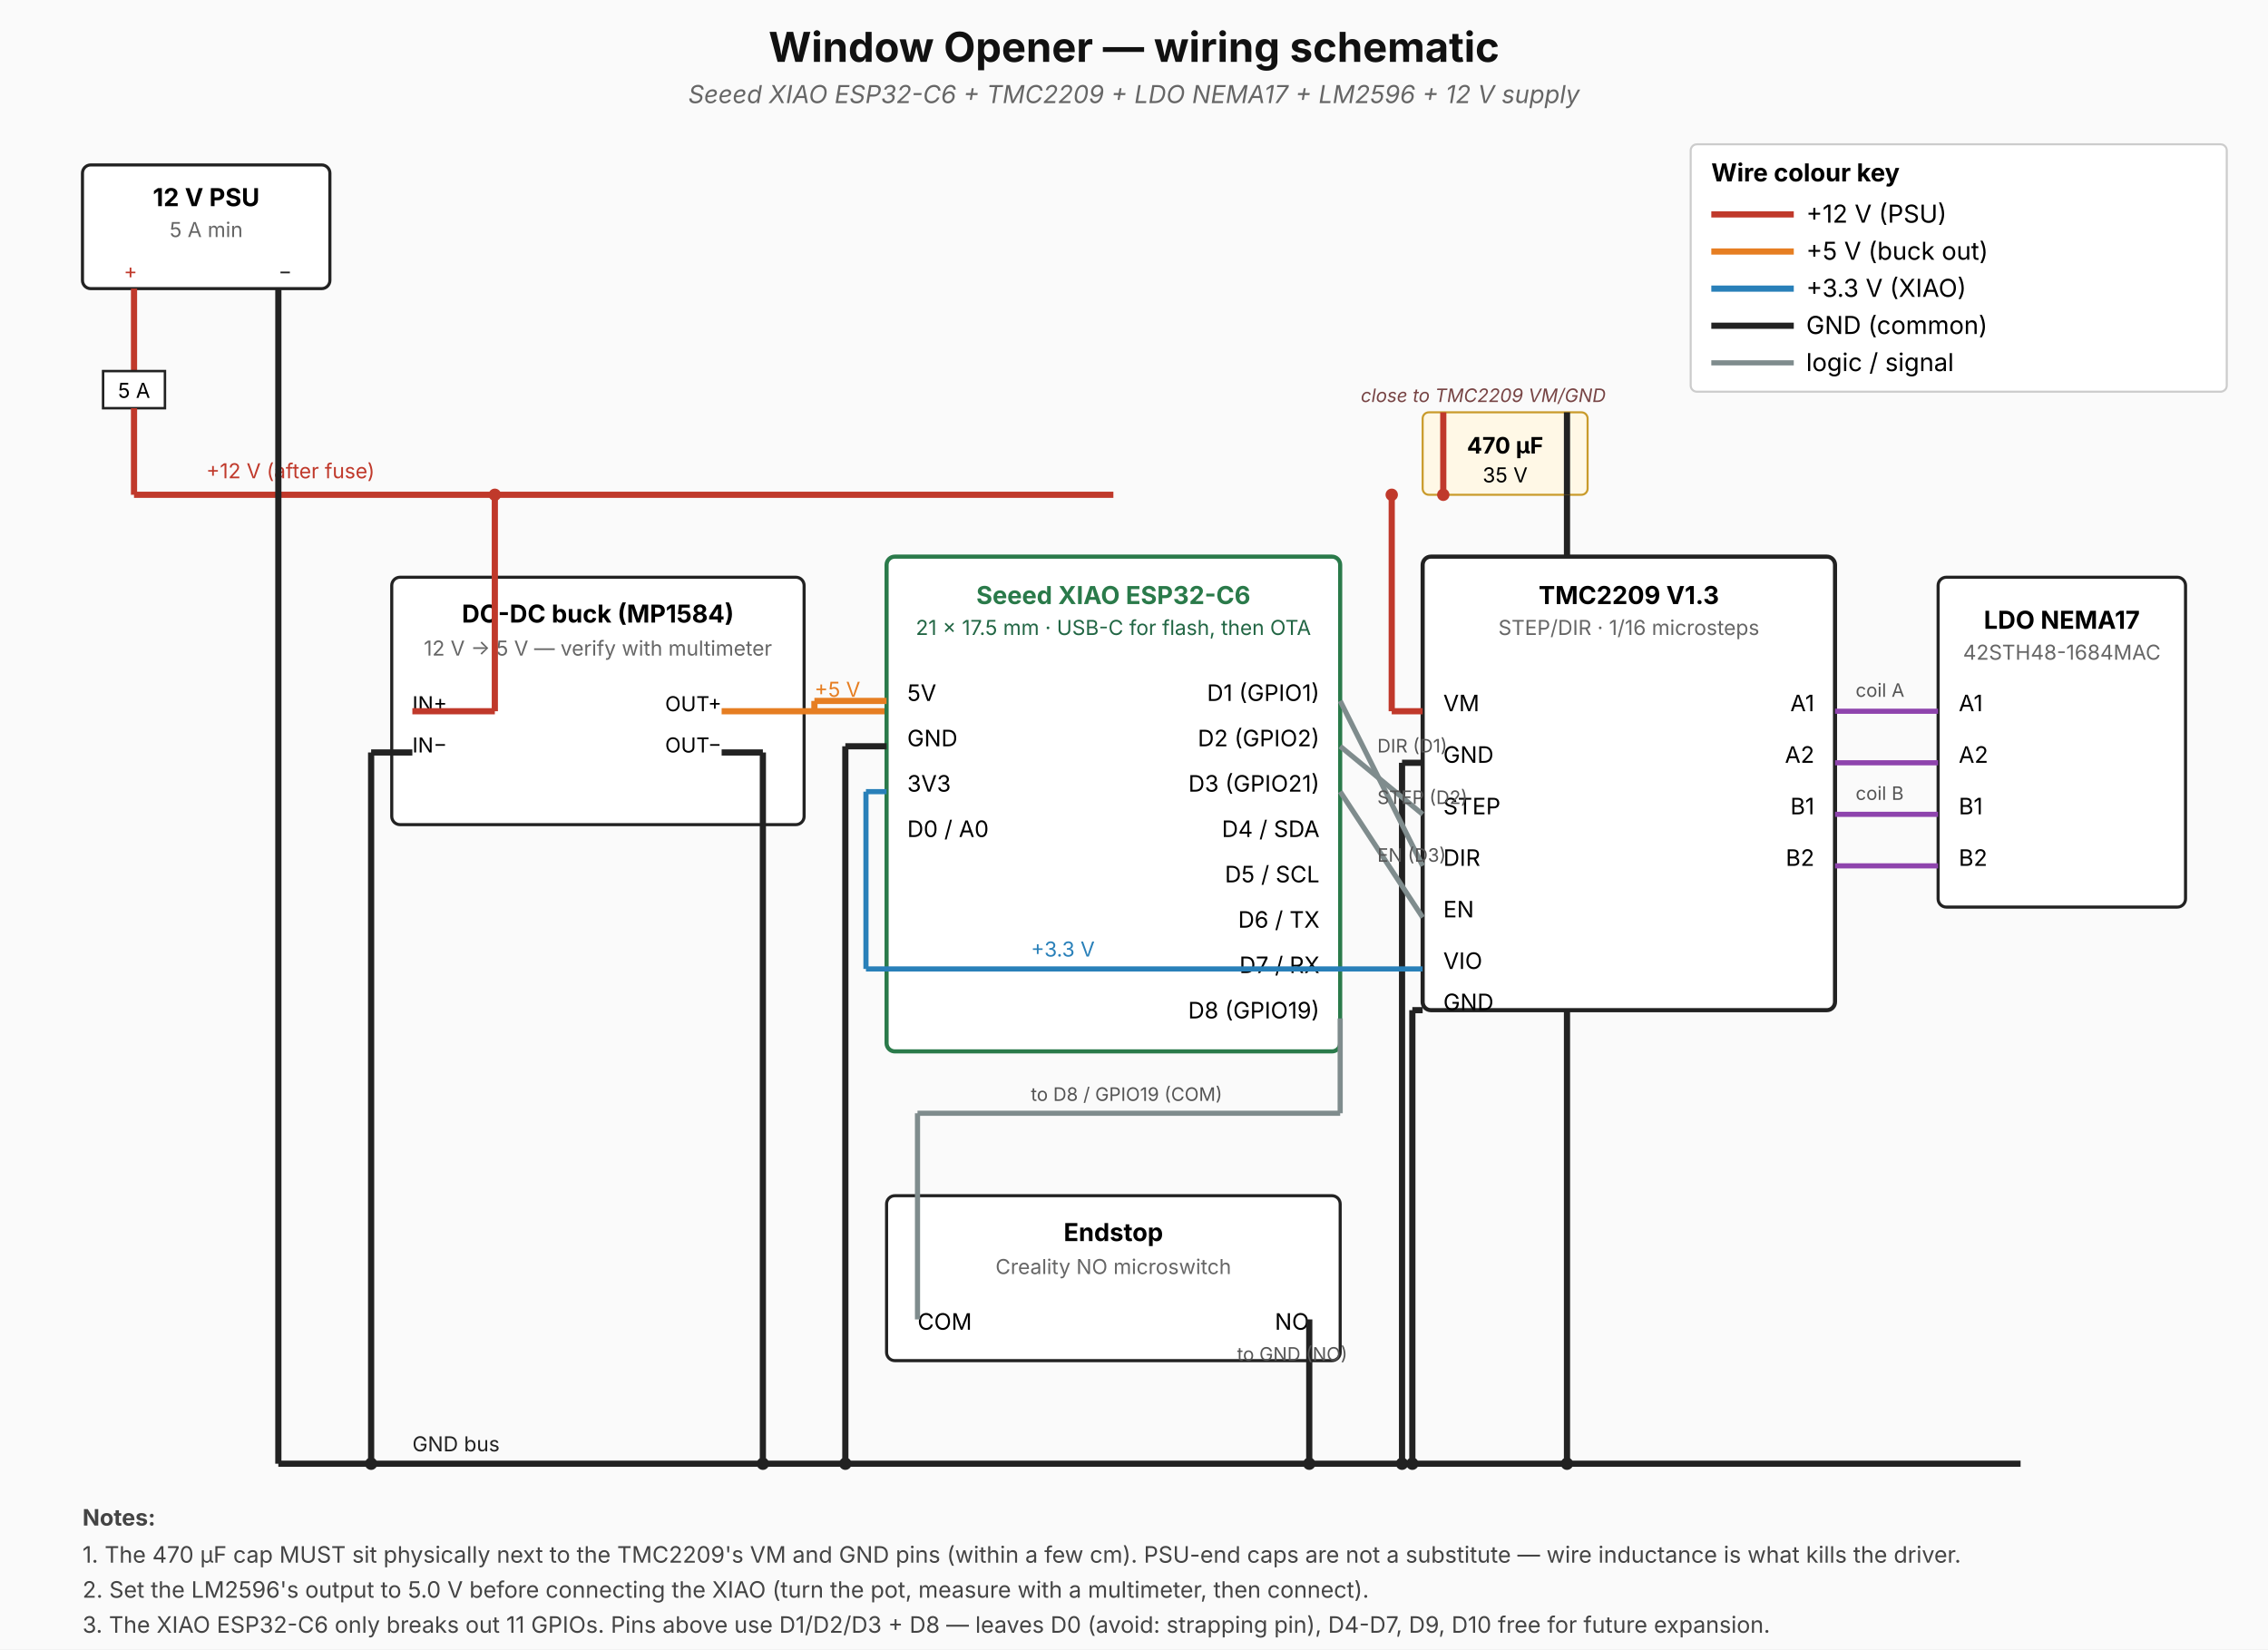
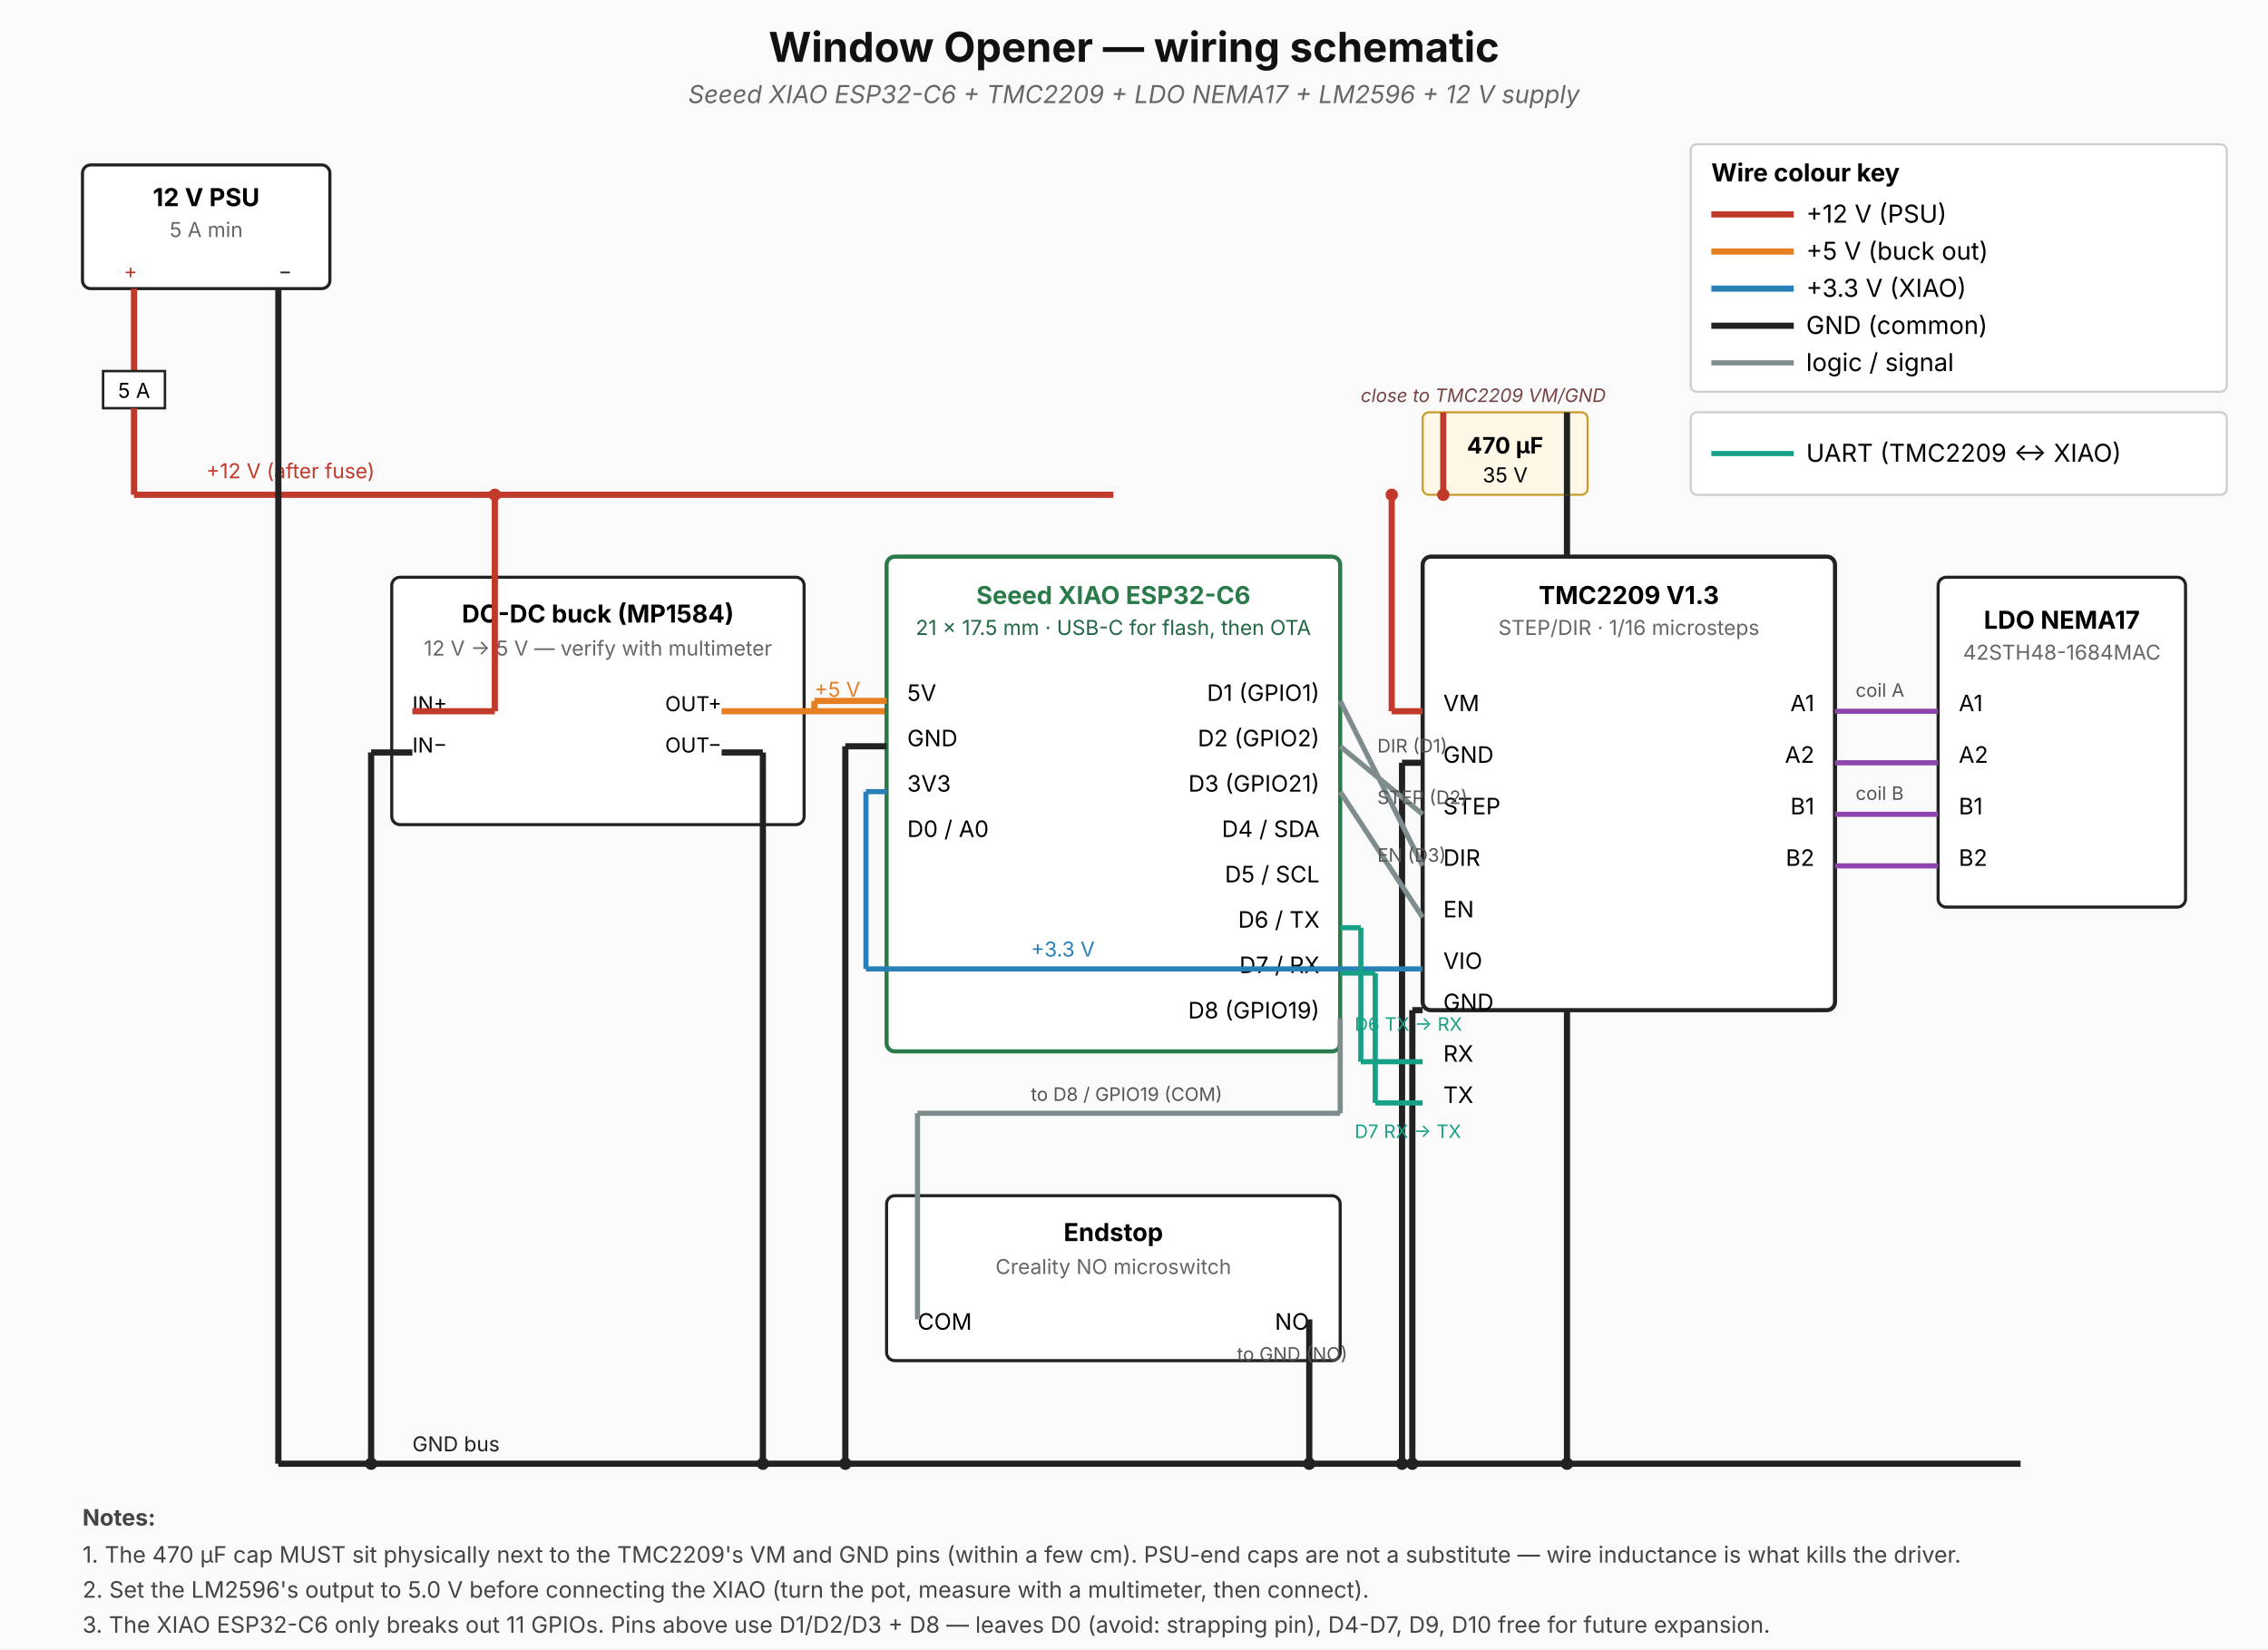
<svg xmlns="http://www.w3.org/2000/svg" viewBox="0 0 1100 800" font-family="Inter, system-ui, -apple-system, sans-serif" font-size="12">
  <defs>
    <marker id="dot" markerWidth="6" markerHeight="6" refX="3" refY="3">
      <circle cx="3" cy="3" r="2.5" fill="#222" />
    </marker>
  </defs>
  <rect width="1100" height="800" fill="#fafafa" />
  <text x="550" y="30" text-anchor="middle" font-size="20" font-weight="700" fill="#111">
    Window Opener — wiring schematic
  </text>
  <text x="550" y="50" text-anchor="middle" font-size="12" fill="#666" font-style="italic">
    Seeed XIAO ESP32-C6 + TMC2209 + LDO NEMA17 + LM2596 + 12 V supply
  </text>
  <g transform="translate(820, 70)">
    <rect x="0" y="0" width="260" height="120" fill="#fff" stroke="#ccc" rx="3" />
    <text x="10" y="18" font-weight="700">Wire colour key</text>
    <line x1="10" y1="34" x2="50" y2="34" stroke="#c0392b" stroke-width="3" />
    <text x="56" y="38">+12 V (PSU)</text>
    <line x1="10" y1="52" x2="50" y2="52" stroke="#e67e22" stroke-width="3" />
    <text x="56" y="56">+5 V (buck out)</text>
    <line x1="10" y1="70" x2="50" y2="70" stroke="#2980b9" stroke-width="3" />
    <text x="56" y="74">+3.3 V (XIAO)</text>
    <line x1="10" y1="88" x2="50" y2="88" stroke="#222" stroke-width="3" />
    <text x="56" y="92">GND (common)</text>
    <line x1="10" y1="106" x2="50" y2="106" stroke="#7f8c8d" stroke-width="2.5" />
    <text x="56" y="110">logic / signal</text>
+   </g>
+   <g transform="translate(820, 200)">
+     <rect x="0" y="0" width="260" height="40" fill="#fff" stroke="#ccc" rx="3" />
+     <line x1="10" y1="20" x2="50" y2="20" stroke="#16a085" stroke-width="2.5" />
+     <text x="56" y="24">UART (TMC2209 ↔ XIAO)</text>
  </g>
  <g>
    <rect x="40" y="80" width="120" height="60" rx="4" fill="#fff" stroke="#222" stroke-width="1.5" />
    <text x="100" y="100" text-anchor="middle" font-weight="700">12 V PSU</text>
    <text x="100" y="115" text-anchor="middle" font-size="10" fill="#666">5 A min</text>
    <text x="60" y="135" font-size="10" fill="#c0392b">+</text>
    <text x="135" y="135" font-size="10" fill="#222">−</text>
    <line x1="65" y1="140" x2="65" y2="180" stroke="#c0392b" stroke-width="3" />
    <rect x="50" y="180" width="30" height="18" fill="#fff" stroke="#222" stroke-width="1.2" />
    <text x="65" y="193" text-anchor="middle" font-size="10">5 A</text>
    <line x1="65" y1="198" x2="65" y2="240" stroke="#c0392b" stroke-width="3" />
    <line x1="65" y1="240" x2="540" y2="240" stroke="#c0392b" stroke-width="3" />
    <text x="100" y="232" font-size="10" fill="#c0392b">+12 V (after fuse)</text>
    <line x1="135" y1="140" x2="135" y2="710" stroke="#222" stroke-width="3" />
    <line x1="135" y1="710" x2="980" y2="710" stroke="#222" stroke-width="3" />
    <text x="200" y="704" font-size="10" fill="#222">GND bus</text>
  </g>
  <g>
    <rect x="190" y="280" width="200" height="120" rx="4" fill="#fff" stroke="#222" stroke-width="1.5" />
    <text x="290" y="302" text-anchor="middle" font-weight="700">DC-DC buck (MP1584)</text>
    <text x="290" y="318" text-anchor="middle" font-size="10" fill="#666">12 V → 5 V — verify with multimeter</text>
    <text x="200" y="345" font-size="10">IN+</text>
    <text x="200" y="365" font-size="10">IN−</text>
    <text x="350" y="345" font-size="10" text-anchor="end">OUT+</text>
    <text x="350" y="365" font-size="10" text-anchor="end">OUT−</text>
    <line x1="240" y1="240" x2="240" y2="345" stroke="#c0392b" stroke-width="3" />
    <circle cx="240" cy="240" r="3" fill="#c0392b" />
    <line x1="240" y1="345" x2="200" y2="345" stroke="#c0392b" stroke-width="3" />
    <line x1="200" y1="365" x2="180" y2="365" stroke="#222" stroke-width="3" />
    <line x1="180" y1="365" x2="180" y2="710" stroke="#222" stroke-width="3" />
    <circle cx="180" cy="710" r="3" fill="#222" />
    <line x1="350" y1="345" x2="430" y2="345" stroke="#e67e22" stroke-width="3" />
    <text x="395" y="338" font-size="10" fill="#e67e22">+5 V</text>
    <line x1="350" y1="365" x2="370" y2="365" stroke="#222" stroke-width="3" />
    <line x1="370" y1="365" x2="370" y2="710" stroke="#222" stroke-width="3" />
    <circle cx="370" cy="710" r="3" fill="#222" />
  </g>
  <g>
    <rect x="430" y="270" width="220" height="240" rx="4" fill="#fff" stroke="#2a7a4a" stroke-width="2" />
    <text x="540" y="293" text-anchor="middle" font-weight="700" fill="#2a7a4a">Seeed XIAO ESP32-C6</text>
    <text x="540" y="308" text-anchor="middle" font-size="10" fill="#264">21 × 17.5 mm · USB-C for flash, then OTA</text>
    <text x="440" y="340" font-size="11">5V</text>
    <text x="440" y="362" font-size="11">GND</text>
    <text x="440" y="384" font-size="11">3V3</text>
    <text x="440" y="406" font-size="11">D0 / A0</text>
    <text x="640" y="340" font-size="11" text-anchor="end">D1 (GPIO1)</text>
    <text x="640" y="362" font-size="11" text-anchor="end">D2 (GPIO2)</text>
    <text x="640" y="384" font-size="11" text-anchor="end">D3 (GPIO21)</text>
    <text x="640" y="406" font-size="11" text-anchor="end">D4 / SDA</text>
    <text x="640" y="428" font-size="11" text-anchor="end">D5 / SCL</text>
    <text x="640" y="450" font-size="11" text-anchor="end">D6 / TX</text>
    <text x="640" y="472" font-size="11" text-anchor="end">D7 / RX</text>
    <text x="640" y="494" font-size="11" text-anchor="end">D8 (GPIO19)</text>
    <line x1="430" y1="340" x2="395" y2="340" stroke="#e67e22" stroke-width="3" />
    <line x1="395" y1="340" x2="395" y2="345" stroke="#e67e22" stroke-width="3" />
    <line x1="430" y1="362" x2="410" y2="362" stroke="#222" stroke-width="3" />
    <line x1="410" y1="362" x2="410" y2="710" stroke="#222" stroke-width="3" />
    <circle cx="410" cy="710" r="3" fill="#222" />
  </g>
  <g>
    <rect x="690" y="200" width="80" height="40" rx="3" fill="#fff8e6" stroke="#c99b2b" />
    <text x="730" y="220" text-anchor="middle" font-size="11" font-weight="700">470 µF</text>
    <text x="730" y="234" text-anchor="middle" font-size="10">35 V</text>
    <line x1="700" y1="240" x2="700" y2="200" stroke="#c0392b" stroke-width="3" />
    <circle cx="700" cy="240" r="3" fill="#c0392b" />
    <line x1="760" y1="200" x2="760" y2="240" stroke="#222" stroke-width="3" />
    <line x1="760" y1="240" x2="760" y2="710" stroke="#222" stroke-width="3" />
    <circle cx="760" cy="710" r="3" fill="#222" />
    <text x="660" y="195" font-size="9" fill="#744" font-style="italic">close to TMC2209 VM/GND</text>
  </g>
  <g>
    <rect x="690" y="270" width="200" height="220" rx="4" fill="#fff" stroke="#222" stroke-width="2" />
    <text x="790" y="293" text-anchor="middle" font-weight="700">TMC2209 V1.3</text>
    <text x="790" y="308" text-anchor="middle" font-size="10" fill="#666">STEP/DIR · 1/16 microsteps</text>
    <text x="700" y="345" font-size="11">VM</text>
    <text x="700" y="370" font-size="11">GND</text>
    <text x="700" y="395" font-size="11">STEP</text>
    <text x="700" y="420" font-size="11">DIR</text>
    <text x="700" y="445" font-size="11">EN</text>
    <text x="700" y="470" font-size="11">VIO</text>
    <text x="700" y="490" font-size="11">GND</text>
    <text x="880" y="345" font-size="11" text-anchor="end">A1</text>
    <text x="880" y="370" font-size="11" text-anchor="end">A2</text>
    <text x="880" y="395" font-size="11" text-anchor="end">B1</text>
    <text x="880" y="420" font-size="11" text-anchor="end">B2</text>
    <line x1="690" y1="345" x2="675" y2="345" stroke="#c0392b" stroke-width="3" />
    <line x1="675" y1="345" x2="675" y2="240" stroke="#c0392b" stroke-width="3" />
    <circle cx="675" cy="240" r="3" fill="#c0392b" />
    <line x1="690" y1="370" x2="680" y2="370" stroke="#222" stroke-width="3" />
    <line x1="680" y1="370" x2="680" y2="710" stroke="#222" stroke-width="3" />
    <circle cx="680" cy="710" r="3" fill="#222" />
    <line x1="650" y1="340" x2="690" y2="420" stroke="#7f8c8d" stroke-width="2.5" />
    <text x="668" y="365" font-size="9" fill="#555">DIR (D1)</text>
    <line x1="650" y1="362" x2="690" y2="395" stroke="#7f8c8d" stroke-width="2.5" />
    <text x="668" y="390" font-size="9" fill="#555">STEP (D2)</text>
    <line x1="650" y1="384" x2="690" y2="445" stroke="#7f8c8d" stroke-width="2.5" />
    <text x="668" y="418" font-size="9" fill="#555">EN (D3)</text>
    <line x1="430" y1="384" x2="420" y2="384" stroke="#2980b9" stroke-width="2.5" />
    <line x1="420" y1="384" x2="420" y2="470" stroke="#2980b9" stroke-width="2.5" />
    <line x1="420" y1="470" x2="690" y2="470" stroke="#2980b9" stroke-width="2.5" />
    <text x="500" y="464" font-size="10" fill="#2980b9">+3.3 V</text>
    <line x1="690" y1="490" x2="685" y2="490" stroke="#222" stroke-width="3" />
    <line x1="685" y1="490" x2="685" y2="710" stroke="#222" stroke-width="3" />
    <circle cx="685" cy="710" r="3" fill="#222" />
+     <text x="700" y="515" font-size="11">RX</text>
+     <text x="700" y="535" font-size="11">TX</text>
+   </g>
+   <g>
+     <line x1="650" y1="450" x2="660" y2="450" stroke="#16a085" stroke-width="2.5" />
+     <line x1="660" y1="450" x2="660" y2="515" stroke="#16a085" stroke-width="2.5" />
+     <line x1="660" y1="515" x2="690" y2="515" stroke="#16a085" stroke-width="2.5" />
+     <text x="657" y="500" font-size="9" fill="#16a085">D6 TX → RX</text>
+     <line x1="650" y1="472" x2="667" y2="472" stroke="#16a085" stroke-width="2.5" />
+     <line x1="667" y1="472" x2="667" y2="535" stroke="#16a085" stroke-width="2.5" />
+     <line x1="667" y1="535" x2="690" y2="535" stroke="#16a085" stroke-width="2.5" />
+     <text x="657" y="552" font-size="9" fill="#16a085">D7 RX → TX</text>
  </g>
  <g>
    <rect x="940" y="280" width="120" height="160" rx="4" fill="#fff" stroke="#222" stroke-width="1.5" />
    <text x="1000" y="305" text-anchor="middle" font-weight="700">LDO NEMA17</text>
    <text x="1000" y="320" text-anchor="middle" font-size="10" fill="#666">42STH48-1684MAC</text>
    <text x="950" y="345" font-size="11">A1</text>
    <text x="950" y="370" font-size="11">A2</text>
    <text x="950" y="395" font-size="11">B1</text>
    <text x="950" y="420" font-size="11">B2</text>
    <line x1="890" y1="345" x2="940" y2="345" stroke="#8e44ad" stroke-width="2.5" />
    <line x1="890" y1="370" x2="940" y2="370" stroke="#8e44ad" stroke-width="2.5" />
    <line x1="890" y1="395" x2="940" y2="395" stroke="#8e44ad" stroke-width="2.5" />
    <line x1="890" y1="420" x2="940" y2="420" stroke="#8e44ad" stroke-width="2.5" />
    <text x="900" y="338" font-size="9" fill="#555">coil A</text>
    <text x="900" y="388" font-size="9" fill="#555">coil B</text>
  </g>
  <g>
    <rect x="430" y="580" width="220" height="80" rx="4" fill="#fff" stroke="#222" stroke-width="1.5" />
    <text x="540" y="602" text-anchor="middle" font-weight="700">Endstop</text>
    <text x="540" y="618" text-anchor="middle" font-size="10" fill="#666">Creality NO microswitch</text>
    <text x="445" y="645" font-size="11">COM</text>
    <text x="635" y="645" font-size="11" text-anchor="end">NO</text>
    <line x1="445" y1="640" x2="445" y2="540" stroke="#7f8c8d" stroke-width="2.5" />
    <line x1="445" y1="540" x2="650" y2="540" stroke="#7f8c8d" stroke-width="2.5" />
    <line x1="650" y1="540" x2="650" y2="494" stroke="#7f8c8d" stroke-width="2.5" />
    <text x="500" y="534" font-size="9" fill="#555">to D8 / GPIO19 (COM)</text>
    <line x1="635" y1="640" x2="635" y2="710" stroke="#222" stroke-width="3" />
    <circle cx="635" cy="710" r="3" fill="#222" />
    <text x="600" y="660" font-size="9" fill="#555">to GND (NO)</text>
  </g>
  <g transform="translate(40, 740)">
    <text font-size="11" fill="#444" font-weight="700">Notes:</text>
    <text x="0" y="18" font-size="11" fill="#444">1. The 470 µF cap MUST sit physically next to the TMC2209's VM and GND pins (within a few cm). PSU-end caps are not a substitute — wire inductance is what kills the driver.</text>
    <text x="0" y="35" font-size="11" fill="#444">2. Set the LM2596's output to 5.0 V before connecting the XIAO (turn the pot, measure with a multimeter, then connect).</text>
    <text x="0" y="52" font-size="11" fill="#444">3. The XIAO ESP32-C6 only breaks out 11 GPIOs. Pins above use D1/D2/D3 + D8 — leaves D0 (avoid: strapping pin), D4-D7, D9, D10 free for future expansion.</text>
  </g>
</svg>
